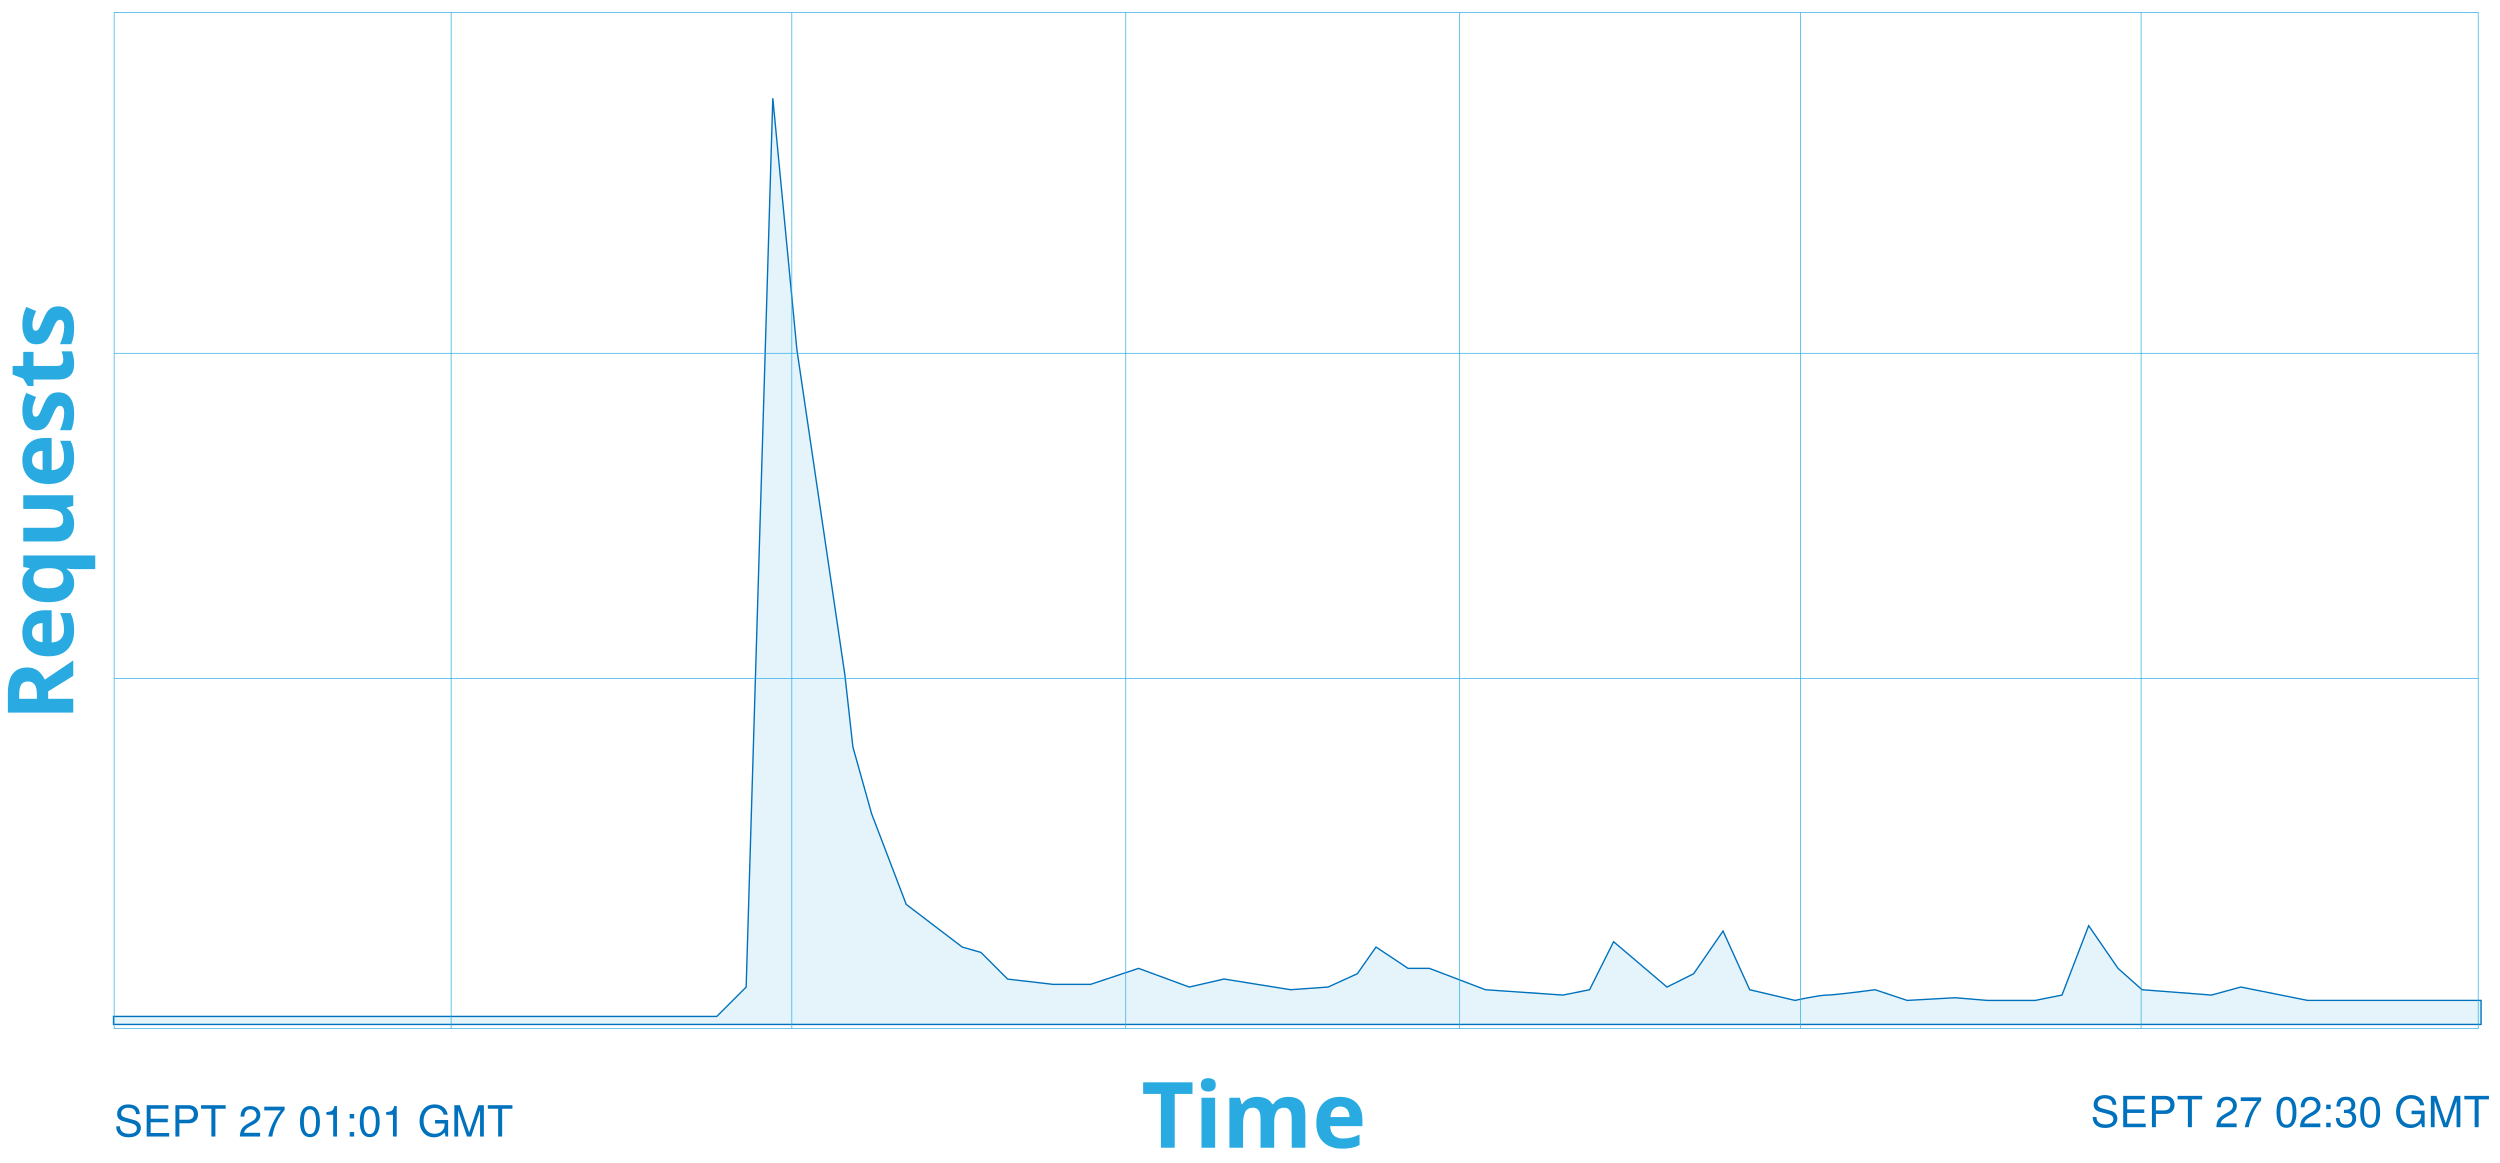
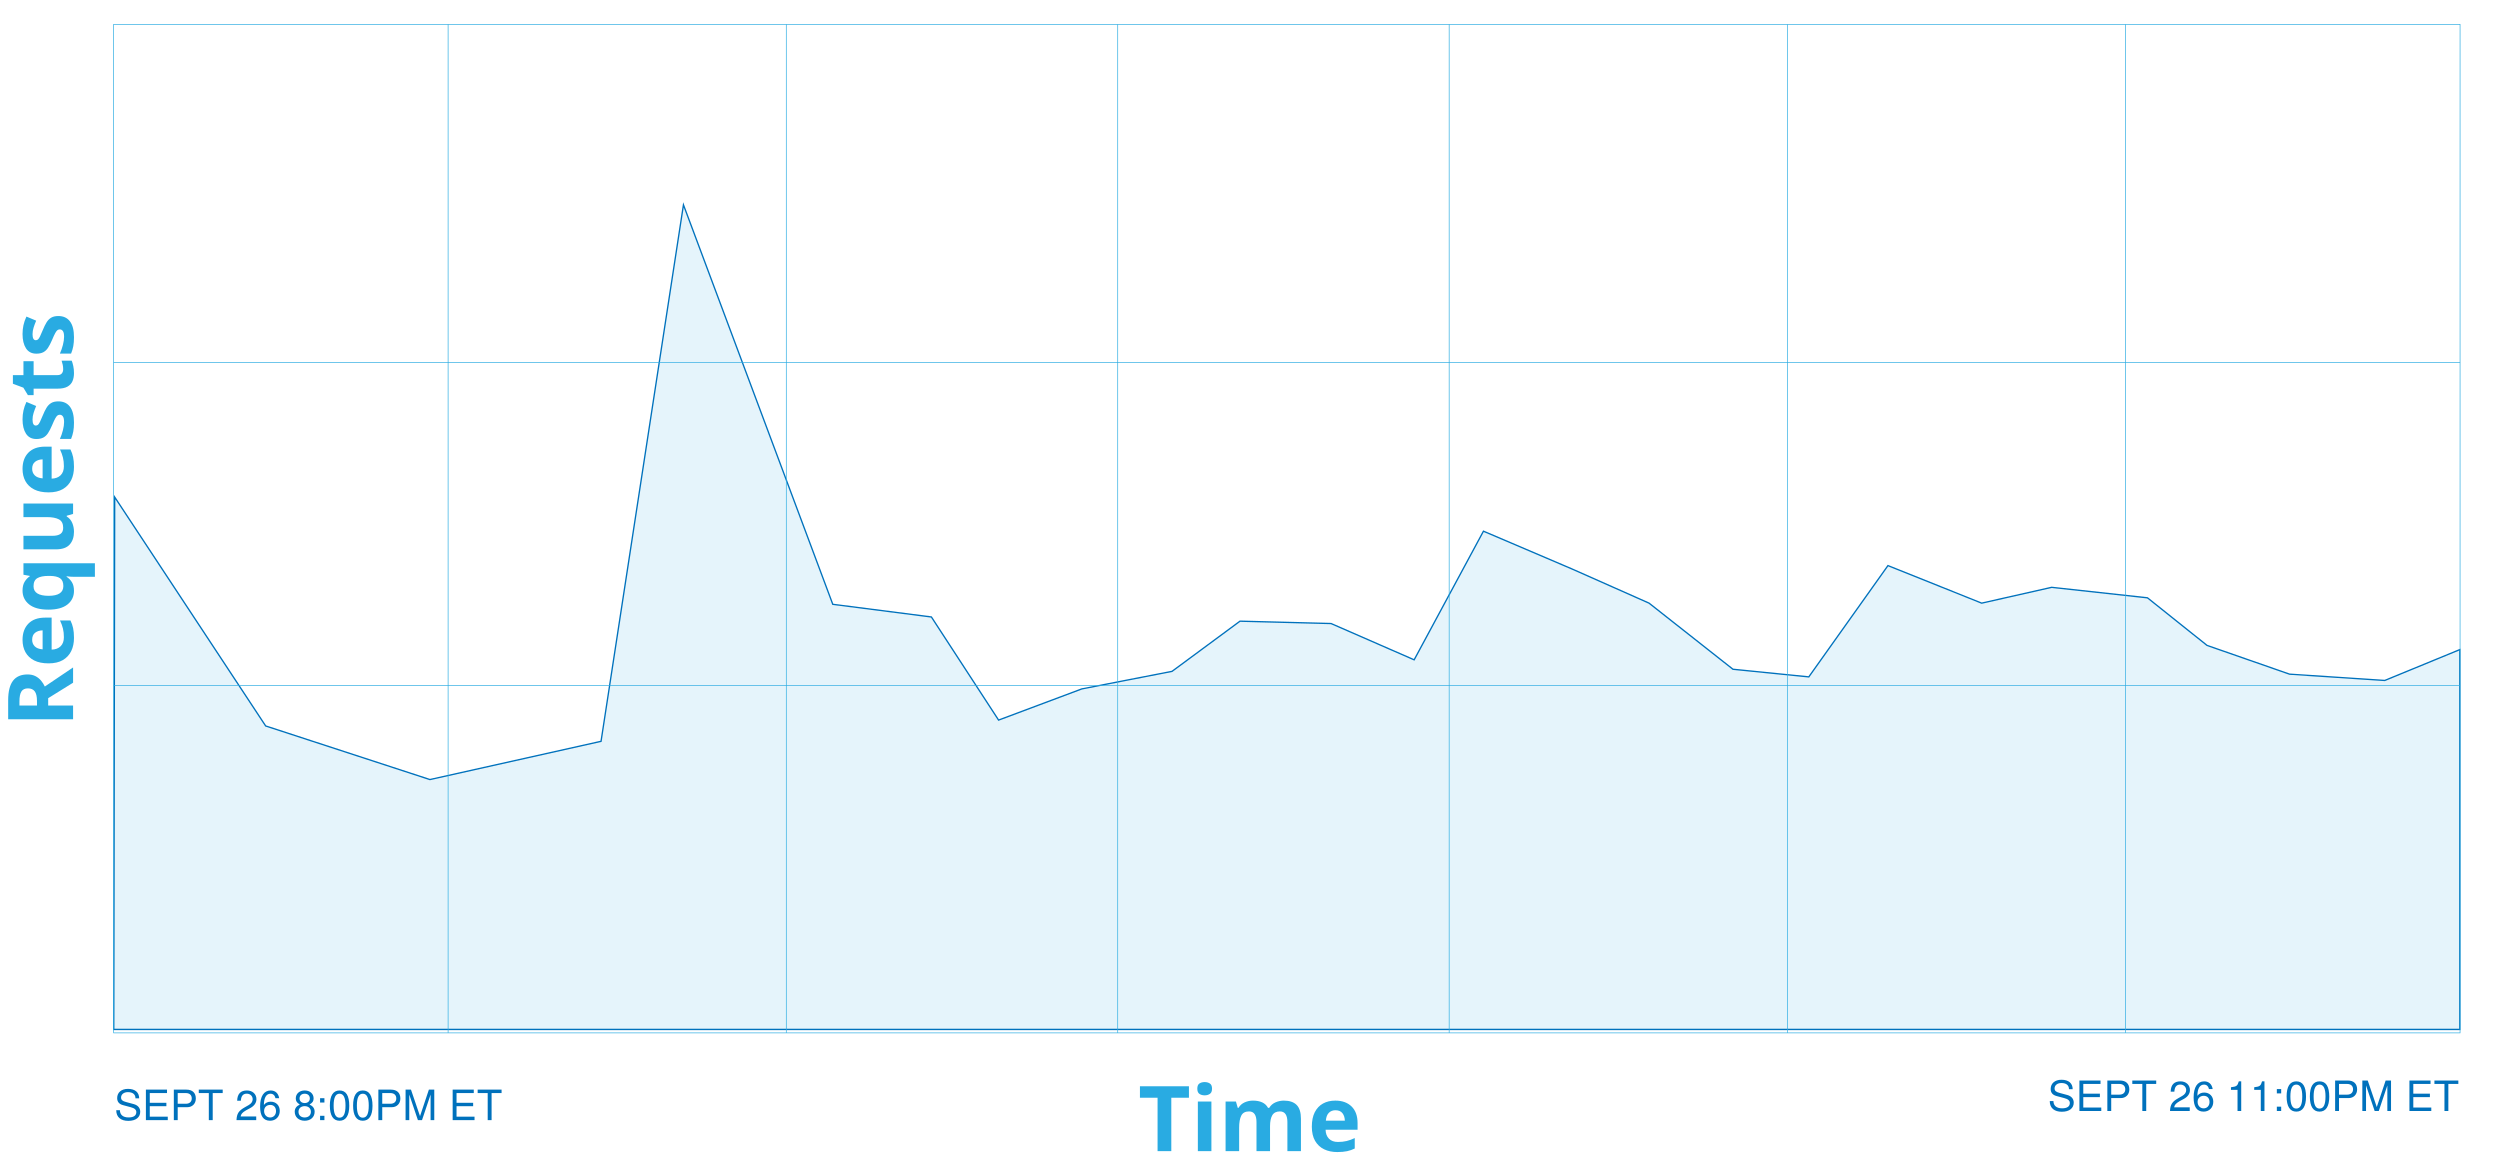
- <svg xmlns="http://www.w3.org/2000/svg" id="Layer_1" data-name="Layer 1" viewBox="0 0 1803.18 838.81">
+ <svg xmlns="http://www.w3.org/2000/svg" id="Layer_1" data-name="Layer 1" viewBox="0 0 1854.19 867.09">
  <defs>
-     <style>.cls-1{fill:#cdebf8;fill-opacity:0.5;stroke:#0071bc;}.cls-1,.cls-2{stroke-miterlimit:10;}.cls-2{fill:none;stroke:#29abe2;stroke-width:0.5px;}.cls-3{font-size:31.01px;fill:#0071bc;font-family:HelveticaNeue, Helvetica Neue;}.cls-4{font-size:66.06px;fill:#29abe2;font-family:Raleway-Bold, Raleway;font-weight:700;}.cls-5{letter-spacing:0em;}</style>
+     <style>.cls-1{fill:#cdebf8;fill-opacity:0.5;stroke:#0071bc;}.cls-1,.cls-2{stroke-miterlimit:10;}.cls-2{fill:none;stroke:#29abe2;stroke-width:0.5px;}.cls-3{font-size:67.42px;fill:#29abe2;font-family:Raleway-Bold, Raleway;font-weight:700;}.cls-4{letter-spacing:0em;}.cls-5{font-size:31.01px;fill:#0071bc;font-family:HelveticaNeue, Helvetica Neue;}</style>
  </defs>
-   <path class="cls-1" d="M81.87,733.12H517l21.18-21.18L557.4,70.84l17.33,181,34.65,234.88,5.78,52,13.48,48.13,25,65.46,40.43,30.8,13.48,3.85,19.25,19.25L759.56,710h27l34.65-11.55,36.58,13.48,25-5.78,48.13,7.7,27-1.93L979,702.32l13.48-19.25,23.1,15.4H1031l40.43,15.4,55.83,3.85,19.25-3.85,17.33-34.65,38.51,32.73,19.25-9.63,21.18-30.8L1262,713.87l32.73,7.7s17.33-3.85,23.1-3.85,34.65-3.85,34.65-3.85l23.1,7.7,34.65-1.93,23.1,1.93H1468l19.25-3.85,19.25-50.06,21.18,30.8,17.33,15.4,50.06,3.85,21.18-5.78,48.13,9.63h125.14V738.9H81.87Z" />
-   <rect class="cls-2" x="82.32" y="9.01" width="1705.13" height="732.9" />
-   <line class="cls-2" x1="325.38" y1="9.01" x2="325.38" y2="741.91" />
-   <line class="cls-2" x1="571.12" y1="9.01" x2="571.12" y2="741.91" />
-   <line class="cls-2" x1="811.98" y1="9.01" x2="811.98" y2="741.91" />
-   <line class="cls-2" x1="1052.83" y1="9.01" x2="1052.83" y2="741.91" />
-   <line class="cls-2" x1="1298.58" y1="9.01" x2="1298.58" y2="741.91" />
-   <line class="cls-2" x1="1544.32" y1="9.01" x2="1544.32" y2="741.91" />
-   <line class="cls-2" x1="82.32" y1="254.81" x2="1787.45" y2="254.81" />
-   <line class="cls-2" x1="82.32" y1="489.39" x2="1787.45" y2="489.39" />
-   <text class="cls-3" transform="translate(82.32 819.75)">SEPT 27 01:01 GMT</text>
-   <text class="cls-3" transform="translate(1507.92 813.01)">SEPT 27 02:30 GMT</text>
-   <text class="cls-4" transform="translate(823.19 827.85)">Time</text>
-   <text class="cls-4" transform="translate(52.84 519.95) rotate(-90)">Reque<tspan class="cls-5" x="206.63" y="0">s</tspan>
-     <tspan x="239.99" y="0">ts</tspan>
+   <polygon class="cls-1" points="85.06 368.69 197.04 538.43 318.86 578.18 445.78 549.82 506.9 151.93 617.66 448.21 690.8 457.6 740.62 534.07 802.34 510.95 869.25 497.94 919.67 460.71 987.21 462.46 1048.84 489.37 1100.24 393.97 1165.53 421.82 1223.07 447.34 1285.29 496.37 1341.54 502.03 1400.25 419.49 1469.76 447.34 1521.63 435.61 1592.72 443.39 1636.89 478.68 1698.12 500.01 1768.72 504.68 1824.37 481.8 1824.37 763.5 84.37 763.5 85.06 368.69" />
+   <rect class="cls-2" x="84.29" y="18.06" width="1740.28" height="748.01" />
+   <line class="cls-2" x1="332.35" y1="18.06" x2="332.35" y2="766.07" />
+   <line class="cls-2" x1="583.17" y1="18.06" x2="583.17" y2="766.07" />
+   <line class="cls-2" x1="828.99" y1="18.06" x2="828.99" y2="766.07" />
+   <line class="cls-2" x1="1074.81" y1="18.06" x2="1074.81" y2="766.07" />
+   <line class="cls-2" x1="1325.62" y1="18.06" x2="1325.62" y2="766.07" />
+   <line class="cls-2" x1="1576.43" y1="18.06" x2="1576.43" y2="766.07" />
+   <line class="cls-2" x1="84.29" y1="268.93" x2="1824.57" y2="268.93" />
+   <line class="cls-2" x1="84.29" y1="508.34" x2="1824.57" y2="508.34" />
+   <text class="cls-3" transform="translate(844.12 853.78)">Time</text>
+   <text class="cls-3" transform="translate(54.2 539.53) rotate(-90)">Reque<tspan class="cls-4" x="210.89" y="0">s</tspan>
+     <tspan x="244.93" y="0">ts</tspan>
  </text>
+   <text class="cls-5" transform="translate(84.73 830.76)">SEPT 26 8:00PM ET</text>
+   <text class="cls-5" transform="translate(1518.77 824)">SEPT 26 11:00PM ET</text>
</svg>
